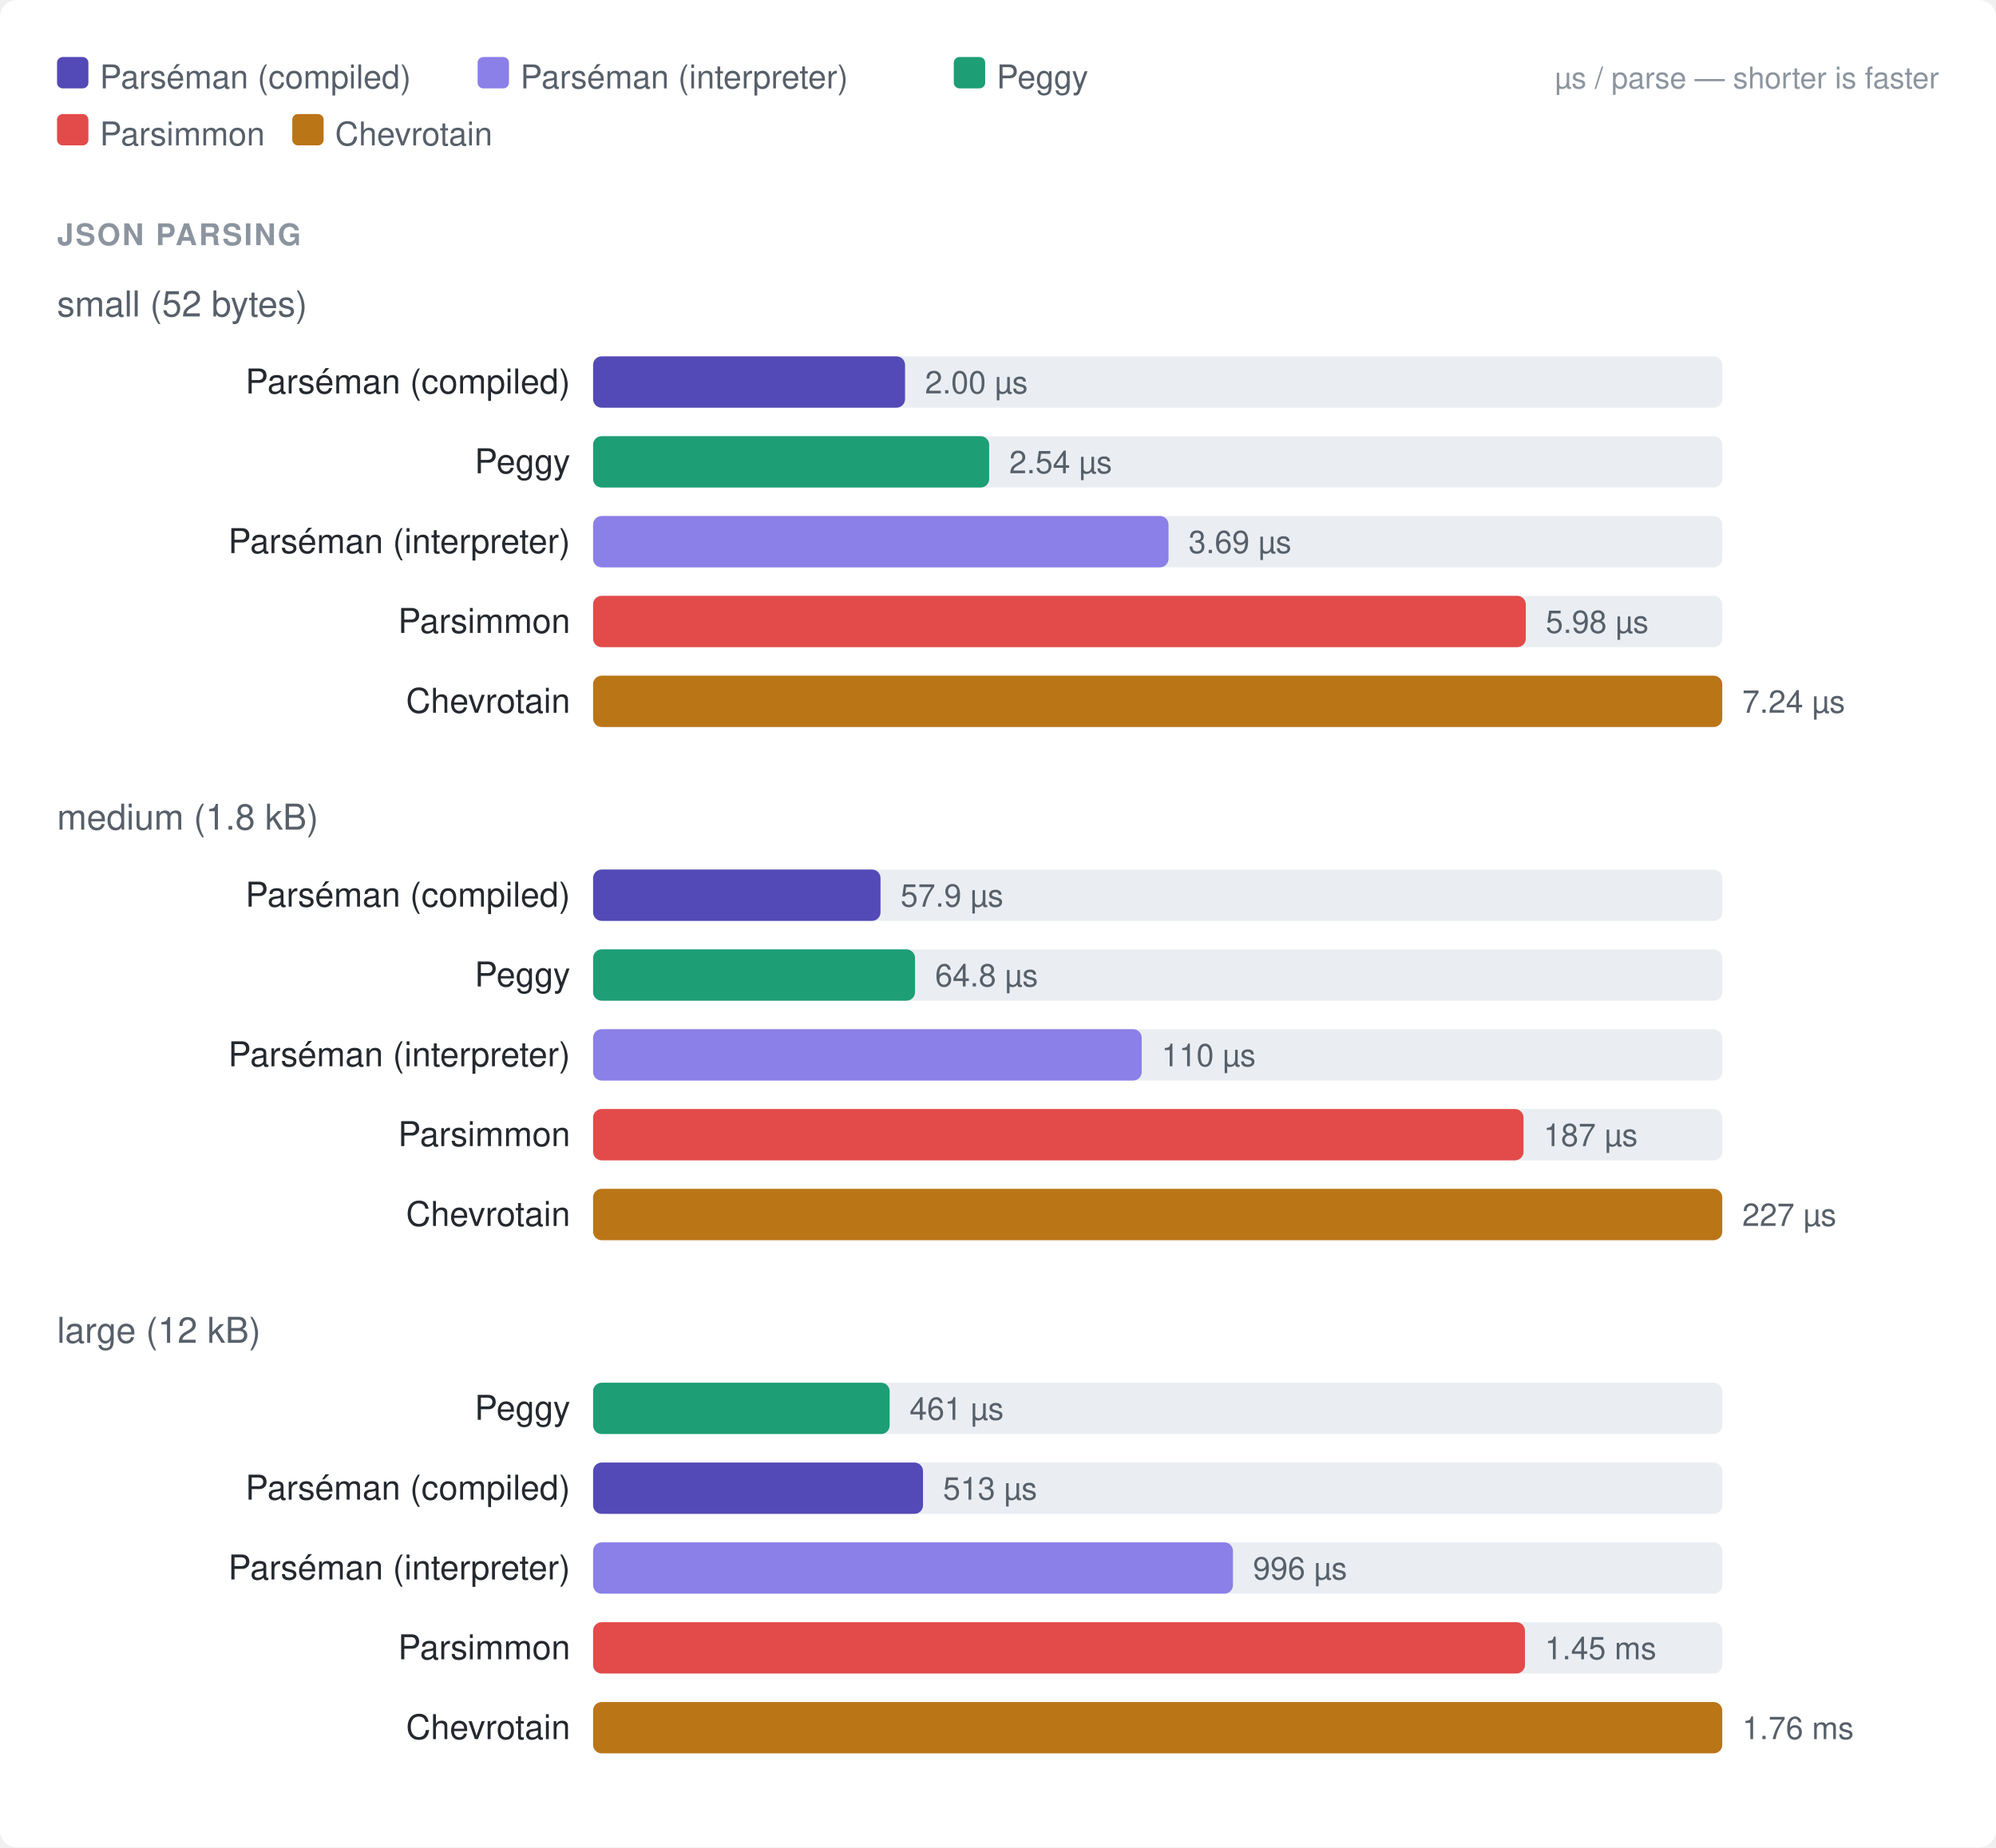
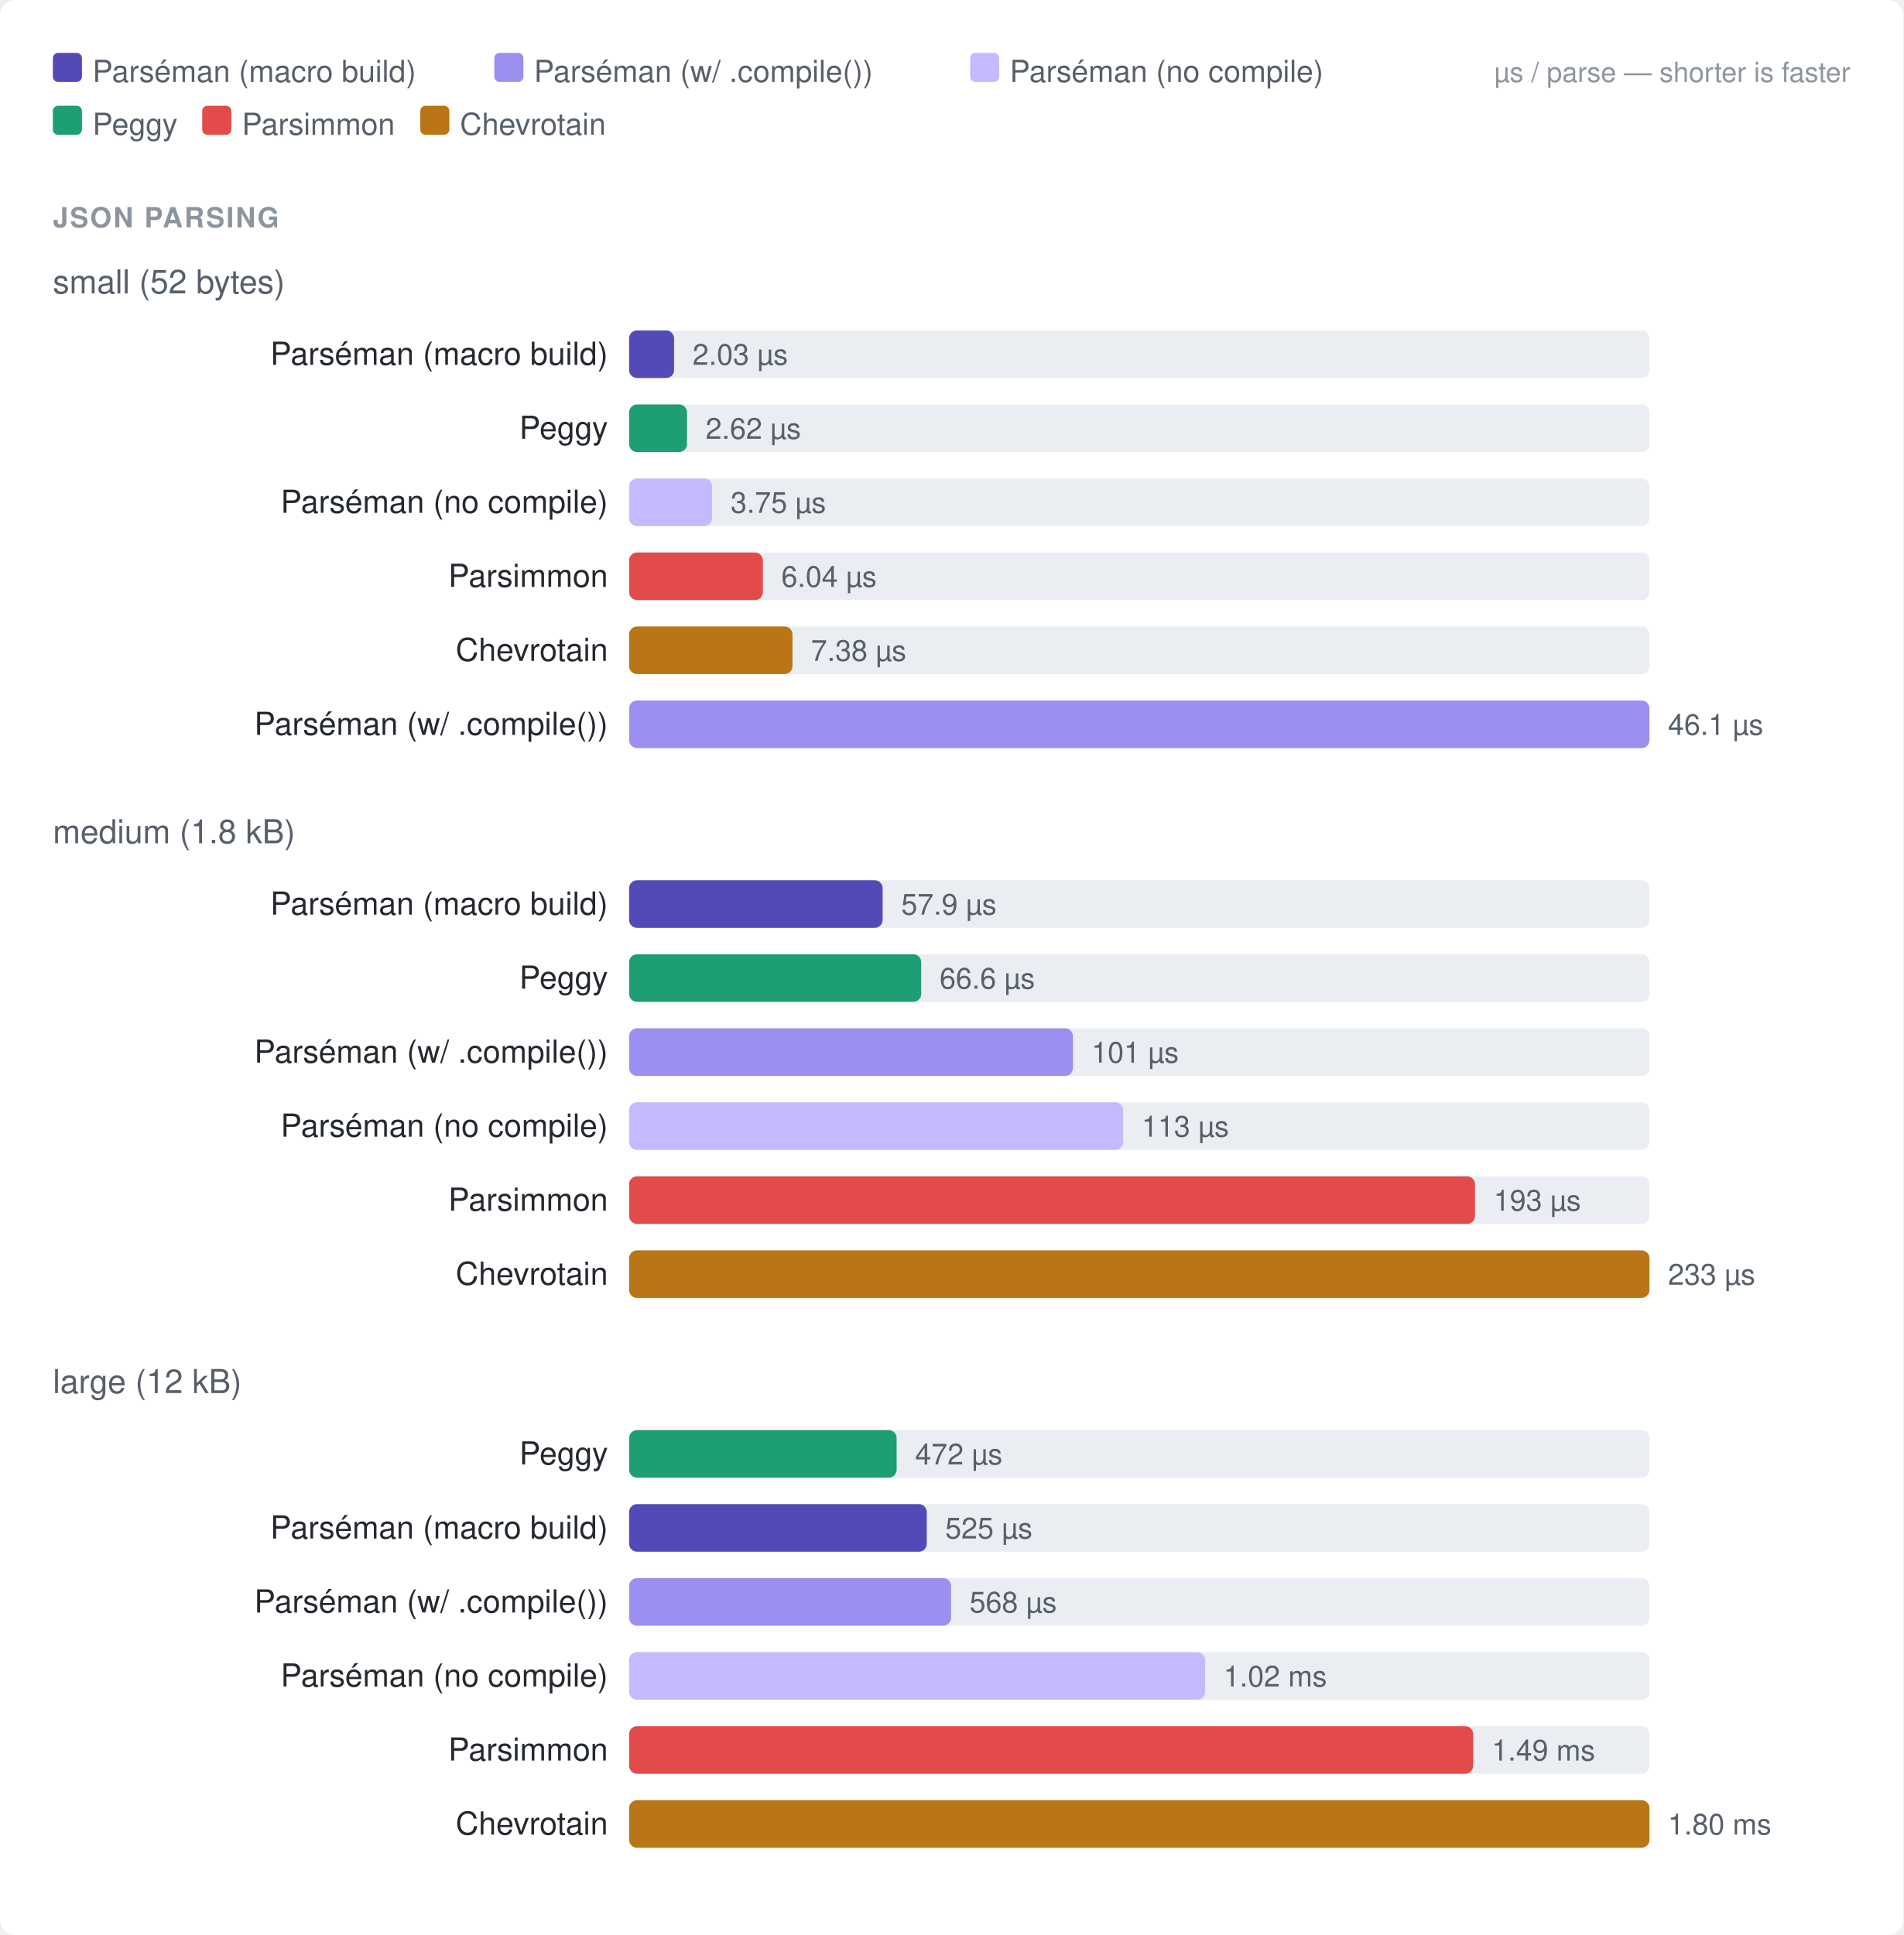
- <svg xmlns="http://www.w3.org/2000/svg" viewBox="0 0 700 648" width="700" height="648">
-   <rect width="700" height="648" fill="white" rx="6" />
+ <svg xmlns="http://www.w3.org/2000/svg" viewBox="0 0 720 732" width="720" height="732">
+   <rect width="720" height="732" fill="white" rx="6" />
  <rect x="20" y="20" width="11" height="11" rx="2" fill="#534AB7" />
-   <text x="35" y="31" font-size="11.5" fill="#57606a" font-family="-apple-system,BlinkMacSystemFont,'Segoe UI',Helvetica,Arial,sans-serif">Parséman (compiled)</text>
-   <rect x="167.5" y="20" width="11" height="11" rx="2" fill="#8B7FE8" />
-   <text x="182.5" y="31" font-size="11.5" fill="#57606a" font-family="-apple-system,BlinkMacSystemFont,'Segoe UI',Helvetica,Arial,sans-serif">Parséman (interpreter)</text>
-   <rect x="334.5" y="20" width="11" height="11" rx="2" fill="#1D9E75" />
-   <text x="349.5" y="31" font-size="11.5" fill="#57606a" font-family="-apple-system,BlinkMacSystemFont,'Segoe UI',Helvetica,Arial,sans-serif">Peggy</text>
-   <rect x="20" y="40" width="11" height="11" rx="2" fill="#E24B4A" />
-   <text x="35" y="51" font-size="11.5" fill="#57606a" font-family="-apple-system,BlinkMacSystemFont,'Segoe UI',Helvetica,Arial,sans-serif">Parsimmon</text>
-   <rect x="102.5" y="40" width="11" height="11" rx="2" fill="#BA7517" />
-   <text x="117.5" y="51" font-size="11.5" fill="#57606a" font-family="-apple-system,BlinkMacSystemFont,'Segoe UI',Helvetica,Arial,sans-serif">Chevrotain</text>
-   <text x="680" y="31" font-size="10.5" fill="#8c959f" text-anchor="end" font-family="-apple-system,BlinkMacSystemFont,'Segoe UI',Helvetica,Arial,sans-serif">µs / parse — shorter is faster</text>
+   <text x="35" y="31" font-size="11.5" fill="#57606a" font-family="-apple-system,BlinkMacSystemFont,'Segoe UI',Helvetica,Arial,sans-serif">Parséman (macro build)</text>
+   <rect x="187" y="20" width="11" height="11" rx="2" fill="#9B8FEF" />
+   <text x="202" y="31" font-size="11.5" fill="#57606a" font-family="-apple-system,BlinkMacSystemFont,'Segoe UI',Helvetica,Arial,sans-serif">Parséman (w/ .compile())</text>
+   <rect x="367" y="20" width="11" height="11" rx="2" fill="#C4BAFF" />
+   <text x="382" y="31" font-size="11.5" fill="#57606a" font-family="-apple-system,BlinkMacSystemFont,'Segoe UI',Helvetica,Arial,sans-serif">Parséman (no compile)</text>
+   <rect x="20" y="40" width="11" height="11" rx="2" fill="#1D9E75" />
+   <text x="35" y="51" font-size="11.5" fill="#57606a" font-family="-apple-system,BlinkMacSystemFont,'Segoe UI',Helvetica,Arial,sans-serif">Peggy</text>
+   <rect x="76.5" y="40" width="11" height="11" rx="2" fill="#E24B4A" />
+   <text x="91.5" y="51" font-size="11.5" fill="#57606a" font-family="-apple-system,BlinkMacSystemFont,'Segoe UI',Helvetica,Arial,sans-serif">Parsimmon</text>
+   <rect x="159" y="40" width="11" height="11" rx="2" fill="#BA7517" />
+   <text x="174" y="51" font-size="11.5" fill="#57606a" font-family="-apple-system,BlinkMacSystemFont,'Segoe UI',Helvetica,Arial,sans-serif">Chevrotain</text>
+   <text x="700" y="31" font-size="10.5" fill="#8c959f" text-anchor="end" font-family="-apple-system,BlinkMacSystemFont,'Segoe UI',Helvetica,Arial,sans-serif">µs / parse — shorter is faster</text>
  <text x="20" y="86" font-size="10.5" font-weight="600" fill="#8c959f" letter-spacing="0.06em" font-family="-apple-system,BlinkMacSystemFont,'Segoe UI',Helvetica,Arial,sans-serif">JSON PARSING</text>
  <text x="20" y="111" font-size="12.5" fill="#57606a" font-family="-apple-system,BlinkMacSystemFont,'Segoe UI',Helvetica,Arial,sans-serif">small  (52 bytes)</text>
-   <text x="200" y="138" text-anchor="end" font-size="12" fill="#24292f" font-family="-apple-system,BlinkMacSystemFont,'Segoe UI',Helvetica,Arial,sans-serif">Parséman (compiled)</text>
-   <rect x="208" y="125" width="396" height="18" rx="3" fill="#eaeef2" />
-   <rect x="208" y="125" width="109.4" height="18" rx="3" fill="#534AB7" />
-   <text x="324.392" y="138" font-size="11" fill="#57606a" font-family="-apple-system,BlinkMacSystemFont,'Segoe UI',Helvetica,Arial,sans-serif">2.00 µs</text>
-   <text x="200" y="166" text-anchor="end" font-size="12" fill="#24292f" font-family="-apple-system,BlinkMacSystemFont,'Segoe UI',Helvetica,Arial,sans-serif">Peggy</text>
-   <rect x="208" y="153" width="396" height="18" rx="3" fill="#eaeef2" />
-   <rect x="208" y="153" width="138.9" height="18" rx="3" fill="#1D9E75" />
-   <text x="353.928" y="166" font-size="11" fill="#57606a" font-family="-apple-system,BlinkMacSystemFont,'Segoe UI',Helvetica,Arial,sans-serif">2.54 µs</text>
-   <text x="200" y="194" text-anchor="end" font-size="12" fill="#24292f" font-family="-apple-system,BlinkMacSystemFont,'Segoe UI',Helvetica,Arial,sans-serif">Parséman (interpreter)</text>
-   <rect x="208" y="181" width="396" height="18" rx="3" fill="#eaeef2" />
-   <rect x="208" y="181" width="201.8" height="18" rx="3" fill="#8B7FE8" />
-   <text x="416.829" y="194" font-size="11" fill="#57606a" font-family="-apple-system,BlinkMacSystemFont,'Segoe UI',Helvetica,Arial,sans-serif">3.69 µs</text>
-   <text x="200" y="222" text-anchor="end" font-size="12" fill="#24292f" font-family="-apple-system,BlinkMacSystemFont,'Segoe UI',Helvetica,Arial,sans-serif">Parsimmon</text>
-   <rect x="208" y="209" width="396" height="18" rx="3" fill="#eaeef2" />
-   <rect x="208" y="209" width="327.1" height="18" rx="3" fill="#E24B4A" />
-   <text x="542.083" y="222" font-size="11" fill="#57606a" font-family="-apple-system,BlinkMacSystemFont,'Segoe UI',Helvetica,Arial,sans-serif">5.98 µs</text>
-   <text x="200" y="250" text-anchor="end" font-size="12" fill="#24292f" font-family="-apple-system,BlinkMacSystemFont,'Segoe UI',Helvetica,Arial,sans-serif">Chevrotain</text>
-   <rect x="208" y="237" width="396" height="18" rx="3" fill="#eaeef2" />
-   <rect x="208" y="237" width="396.0" height="18" rx="3" fill="#BA7517" />
-   <text x="611" y="250" font-size="11" fill="#57606a" font-family="-apple-system,BlinkMacSystemFont,'Segoe UI',Helvetica,Arial,sans-serif">7.24 µs</text>
-   <text x="20" y="291" font-size="12.5" fill="#57606a" font-family="-apple-system,BlinkMacSystemFont,'Segoe UI',Helvetica,Arial,sans-serif">medium  (1.8 kB)</text>
-   <text x="200" y="318" text-anchor="end" font-size="12" fill="#24292f" font-family="-apple-system,BlinkMacSystemFont,'Segoe UI',Helvetica,Arial,sans-serif">Parséman (compiled)</text>
-   <rect x="208" y="305" width="396" height="18" rx="3" fill="#eaeef2" />
-   <rect x="208" y="305" width="100.8" height="18" rx="3" fill="#534AB7" />
-   <text x="315.807" y="318" font-size="11" fill="#57606a" font-family="-apple-system,BlinkMacSystemFont,'Segoe UI',Helvetica,Arial,sans-serif">57.9 µs</text>
-   <text x="200" y="346" text-anchor="end" font-size="12" fill="#24292f" font-family="-apple-system,BlinkMacSystemFont,'Segoe UI',Helvetica,Arial,sans-serif">Peggy</text>
-   <rect x="208" y="333" width="396" height="18" rx="3" fill="#eaeef2" />
-   <rect x="208" y="333" width="112.9" height="18" rx="3" fill="#1D9E75" />
-   <text x="327.949" y="346" font-size="11" fill="#57606a" font-family="-apple-system,BlinkMacSystemFont,'Segoe UI',Helvetica,Arial,sans-serif">64.8 µs</text>
-   <text x="200" y="374" text-anchor="end" font-size="12" fill="#24292f" font-family="-apple-system,BlinkMacSystemFont,'Segoe UI',Helvetica,Arial,sans-serif">Parséman (interpreter)</text>
-   <rect x="208" y="361" width="396" height="18" rx="3" fill="#eaeef2" />
-   <rect x="208" y="361" width="192.4" height="18" rx="3" fill="#8B7FE8" />
-   <text x="407.365" y="374" font-size="11" fill="#57606a" font-family="-apple-system,BlinkMacSystemFont,'Segoe UI',Helvetica,Arial,sans-serif">110 µs</text>
-   <text x="200" y="402" text-anchor="end" font-size="12" fill="#24292f" font-family="-apple-system,BlinkMacSystemFont,'Segoe UI',Helvetica,Arial,sans-serif">Parsimmon</text>
-   <rect x="208" y="389" width="396" height="18" rx="3" fill="#eaeef2" />
-   <rect x="208" y="389" width="326.3" height="18" rx="3" fill="#E24B4A" />
-   <text x="541.322" y="402" font-size="11" fill="#57606a" font-family="-apple-system,BlinkMacSystemFont,'Segoe UI',Helvetica,Arial,sans-serif">187 µs</text>
-   <text x="200" y="430" text-anchor="end" font-size="12" fill="#24292f" font-family="-apple-system,BlinkMacSystemFont,'Segoe UI',Helvetica,Arial,sans-serif">Chevrotain</text>
-   <rect x="208" y="417" width="396" height="18" rx="3" fill="#eaeef2" />
-   <rect x="208" y="417" width="396.0" height="18" rx="3" fill="#BA7517" />
-   <text x="611" y="430" font-size="11" fill="#57606a" font-family="-apple-system,BlinkMacSystemFont,'Segoe UI',Helvetica,Arial,sans-serif">227 µs</text>
-   <text x="20" y="471" font-size="12.5" fill="#57606a" font-family="-apple-system,BlinkMacSystemFont,'Segoe UI',Helvetica,Arial,sans-serif">large  (12 kB)</text>
-   <text x="200" y="498" text-anchor="end" font-size="12" fill="#24292f" font-family="-apple-system,BlinkMacSystemFont,'Segoe UI',Helvetica,Arial,sans-serif">Peggy</text>
-   <rect x="208" y="485" width="396" height="18" rx="3" fill="#eaeef2" />
-   <rect x="208" y="485" width="104.0" height="18" rx="3" fill="#1D9E75" />
-   <text x="318.987" y="498" font-size="11" fill="#57606a" font-family="-apple-system,BlinkMacSystemFont,'Segoe UI',Helvetica,Arial,sans-serif">461 µs</text>
-   <text x="200" y="526" text-anchor="end" font-size="12" fill="#24292f" font-family="-apple-system,BlinkMacSystemFont,'Segoe UI',Helvetica,Arial,sans-serif">Parséman (compiled)</text>
-   <rect x="208" y="513" width="396" height="18" rx="3" fill="#eaeef2" />
-   <rect x="208" y="513" width="115.7" height="18" rx="3" fill="#534AB7" />
-   <text x="330.701" y="526" font-size="11" fill="#57606a" font-family="-apple-system,BlinkMacSystemFont,'Segoe UI',Helvetica,Arial,sans-serif">513 µs</text>
-   <text x="200" y="554" text-anchor="end" font-size="12" fill="#24292f" font-family="-apple-system,BlinkMacSystemFont,'Segoe UI',Helvetica,Arial,sans-serif">Parséman (interpreter)</text>
-   <rect x="208" y="541" width="396" height="18" rx="3" fill="#eaeef2" />
-   <rect x="208" y="541" width="224.4" height="18" rx="3" fill="#8B7FE8" />
-   <text x="439.408" y="554" font-size="11" fill="#57606a" font-family="-apple-system,BlinkMacSystemFont,'Segoe UI',Helvetica,Arial,sans-serif">996 µs</text>
-   <text x="200" y="582" text-anchor="end" font-size="12" fill="#24292f" font-family="-apple-system,BlinkMacSystemFont,'Segoe UI',Helvetica,Arial,sans-serif">Parsimmon</text>
-   <rect x="208" y="569" width="396" height="18" rx="3" fill="#eaeef2" />
-   <rect x="208" y="569" width="326.8" height="18" rx="3" fill="#E24B4A" />
-   <text x="541.77" y="582" font-size="11" fill="#57606a" font-family="-apple-system,BlinkMacSystemFont,'Segoe UI',Helvetica,Arial,sans-serif">1.45 ms</text>
-   <text x="200" y="610" text-anchor="end" font-size="12" fill="#24292f" font-family="-apple-system,BlinkMacSystemFont,'Segoe UI',Helvetica,Arial,sans-serif">Chevrotain</text>
-   <rect x="208" y="597" width="396" height="18" rx="3" fill="#eaeef2" />
-   <rect x="208" y="597" width="396.0" height="18" rx="3" fill="#BA7517" />
-   <text x="611" y="610" font-size="11" fill="#57606a" font-family="-apple-system,BlinkMacSystemFont,'Segoe UI',Helvetica,Arial,sans-serif">1.76 ms</text>
+   <text x="230" y="138" text-anchor="end" font-size="12" fill="#24292f" font-family="-apple-system,BlinkMacSystemFont,'Segoe UI',Helvetica,Arial,sans-serif">Parséman (macro build)</text>
+   <rect x="238" y="125" width="386" height="18" rx="3" fill="#eaeef2" />
+   <rect x="238" y="125" width="17.0" height="18" rx="3" fill="#534AB7" />
+   <text x="261.997" y="138" font-size="11" fill="#57606a" font-family="-apple-system,BlinkMacSystemFont,'Segoe UI',Helvetica,Arial,sans-serif">2.03 µs</text>
+   <text x="230" y="166" text-anchor="end" font-size="12" fill="#24292f" font-family="-apple-system,BlinkMacSystemFont,'Segoe UI',Helvetica,Arial,sans-serif">Peggy</text>
+   <rect x="238" y="153" width="386" height="18" rx="3" fill="#eaeef2" />
+   <rect x="238" y="153" width="21.9" height="18" rx="3" fill="#1D9E75" />
+   <text x="266.938" y="166" font-size="11" fill="#57606a" font-family="-apple-system,BlinkMacSystemFont,'Segoe UI',Helvetica,Arial,sans-serif">2.62 µs</text>
+   <text x="230" y="194" text-anchor="end" font-size="12" fill="#24292f" font-family="-apple-system,BlinkMacSystemFont,'Segoe UI',Helvetica,Arial,sans-serif">Parséman (no compile)</text>
+   <rect x="238" y="181" width="386" height="18" rx="3" fill="#eaeef2" />
+   <rect x="238" y="181" width="31.4" height="18" rx="3" fill="#C4BAFF" />
+   <text x="276.399" y="194" font-size="11" fill="#57606a" font-family="-apple-system,BlinkMacSystemFont,'Segoe UI',Helvetica,Arial,sans-serif">3.75 µs</text>
+   <text x="230" y="222" text-anchor="end" font-size="12" fill="#24292f" font-family="-apple-system,BlinkMacSystemFont,'Segoe UI',Helvetica,Arial,sans-serif">Parsimmon</text>
+   <rect x="238" y="209" width="386" height="18" rx="3" fill="#eaeef2" />
+   <rect x="238" y="209" width="50.6" height="18" rx="3" fill="#E24B4A" />
+   <text x="295.574" y="222" font-size="11" fill="#57606a" font-family="-apple-system,BlinkMacSystemFont,'Segoe UI',Helvetica,Arial,sans-serif">6.04 µs</text>
+   <text x="230" y="250" text-anchor="end" font-size="12" fill="#24292f" font-family="-apple-system,BlinkMacSystemFont,'Segoe UI',Helvetica,Arial,sans-serif">Chevrotain</text>
+   <rect x="238" y="237" width="386" height="18" rx="3" fill="#eaeef2" />
+   <rect x="238" y="237" width="61.8" height="18" rx="3" fill="#BA7517" />
+   <text x="306.793" y="250" font-size="11" fill="#57606a" font-family="-apple-system,BlinkMacSystemFont,'Segoe UI',Helvetica,Arial,sans-serif">7.38 µs</text>
+   <text x="230" y="278" text-anchor="end" font-size="12" fill="#24292f" font-family="-apple-system,BlinkMacSystemFont,'Segoe UI',Helvetica,Arial,sans-serif">Parséman (w/ .compile())</text>
+   <rect x="238" y="265" width="386" height="18" rx="3" fill="#eaeef2" />
+   <rect x="238" y="265" width="386.0" height="18" rx="3" fill="#9B8FEF" />
+   <text x="631" y="278" font-size="11" fill="#57606a" font-family="-apple-system,BlinkMacSystemFont,'Segoe UI',Helvetica,Arial,sans-serif">46.1 µs</text>
+   <text x="20" y="319" font-size="12.5" fill="#57606a" font-family="-apple-system,BlinkMacSystemFont,'Segoe UI',Helvetica,Arial,sans-serif">medium  (1.8 kB)</text>
+   <text x="230" y="346" text-anchor="end" font-size="12" fill="#24292f" font-family="-apple-system,BlinkMacSystemFont,'Segoe UI',Helvetica,Arial,sans-serif">Parséman (macro build)</text>
+   <rect x="238" y="333" width="386" height="18" rx="3" fill="#eaeef2" />
+   <rect x="238" y="333" width="95.9" height="18" rx="3" fill="#534AB7" />
+   <text x="340.936" y="346" font-size="11" fill="#57606a" font-family="-apple-system,BlinkMacSystemFont,'Segoe UI',Helvetica,Arial,sans-serif">57.9 µs</text>
+   <text x="230" y="374" text-anchor="end" font-size="12" fill="#24292f" font-family="-apple-system,BlinkMacSystemFont,'Segoe UI',Helvetica,Arial,sans-serif">Peggy</text>
+   <rect x="238" y="361" width="386" height="18" rx="3" fill="#eaeef2" />
+   <rect x="238" y="361" width="110.5" height="18" rx="3" fill="#1D9E75" />
+   <text x="355.456" y="374" font-size="11" fill="#57606a" font-family="-apple-system,BlinkMacSystemFont,'Segoe UI',Helvetica,Arial,sans-serif">66.6 µs</text>
+   <text x="230" y="402" text-anchor="end" font-size="12" fill="#24292f" font-family="-apple-system,BlinkMacSystemFont,'Segoe UI',Helvetica,Arial,sans-serif">Parséman (w/ .compile())</text>
+   <rect x="238" y="389" width="386" height="18" rx="3" fill="#eaeef2" />
+   <rect x="238" y="389" width="167.9" height="18" rx="3" fill="#9B8FEF" />
+   <text x="412.922" y="402" font-size="11" fill="#57606a" font-family="-apple-system,BlinkMacSystemFont,'Segoe UI',Helvetica,Arial,sans-serif">101 µs</text>
+   <text x="230" y="430" text-anchor="end" font-size="12" fill="#24292f" font-family="-apple-system,BlinkMacSystemFont,'Segoe UI',Helvetica,Arial,sans-serif">Parséman (no compile)</text>
+   <rect x="238" y="417" width="386" height="18" rx="3" fill="#eaeef2" />
+   <rect x="238" y="417" width="186.9" height="18" rx="3" fill="#C4BAFF" />
+   <text x="431.9" y="430" font-size="11" fill="#57606a" font-family="-apple-system,BlinkMacSystemFont,'Segoe UI',Helvetica,Arial,sans-serif">113 µs</text>
+   <text x="230" y="458" text-anchor="end" font-size="12" fill="#24292f" font-family="-apple-system,BlinkMacSystemFont,'Segoe UI',Helvetica,Arial,sans-serif">Parsimmon</text>
+   <rect x="238" y="445" width="386" height="18" rx="3" fill="#eaeef2" />
+   <rect x="238" y="445" width="320.0" height="18" rx="3" fill="#E24B4A" />
+   <text x="565.048" y="458" font-size="11" fill="#57606a" font-family="-apple-system,BlinkMacSystemFont,'Segoe UI',Helvetica,Arial,sans-serif">193 µs</text>
+   <text x="230" y="486" text-anchor="end" font-size="12" fill="#24292f" font-family="-apple-system,BlinkMacSystemFont,'Segoe UI',Helvetica,Arial,sans-serif">Chevrotain</text>
+   <rect x="238" y="473" width="386" height="18" rx="3" fill="#eaeef2" />
+   <rect x="238" y="473" width="386.0" height="18" rx="3" fill="#BA7517" />
+   <text x="631" y="486" font-size="11" fill="#57606a" font-family="-apple-system,BlinkMacSystemFont,'Segoe UI',Helvetica,Arial,sans-serif">233 µs</text>
+   <text x="20" y="527" font-size="12.5" fill="#57606a" font-family="-apple-system,BlinkMacSystemFont,'Segoe UI',Helvetica,Arial,sans-serif">large  (12 kB)</text>
+   <text x="230" y="554" text-anchor="end" font-size="12" fill="#24292f" font-family="-apple-system,BlinkMacSystemFont,'Segoe UI',Helvetica,Arial,sans-serif">Peggy</text>
+   <rect x="238" y="541" width="386" height="18" rx="3" fill="#eaeef2" />
+   <rect x="238" y="541" width="101.2" height="18" rx="3" fill="#1D9E75" />
+   <text x="346.198" y="554" font-size="11" fill="#57606a" font-family="-apple-system,BlinkMacSystemFont,'Segoe UI',Helvetica,Arial,sans-serif">472 µs</text>
+   <text x="230" y="582" text-anchor="end" font-size="12" fill="#24292f" font-family="-apple-system,BlinkMacSystemFont,'Segoe UI',Helvetica,Arial,sans-serif">Parséman (macro build)</text>
+   <rect x="238" y="569" width="386" height="18" rx="3" fill="#eaeef2" />
+   <rect x="238" y="569" width="112.6" height="18" rx="3" fill="#534AB7" />
+   <text x="357.564" y="582" font-size="11" fill="#57606a" font-family="-apple-system,BlinkMacSystemFont,'Segoe UI',Helvetica,Arial,sans-serif">525 µs</text>
+   <text x="230" y="610" text-anchor="end" font-size="12" fill="#24292f" font-family="-apple-system,BlinkMacSystemFont,'Segoe UI',Helvetica,Arial,sans-serif">Parséman (w/ .compile())</text>
+   <rect x="238" y="597" width="386" height="18" rx="3" fill="#eaeef2" />
+   <rect x="238" y="597" width="121.8" height="18" rx="3" fill="#9B8FEF" />
+   <text x="366.765" y="610" font-size="11" fill="#57606a" font-family="-apple-system,BlinkMacSystemFont,'Segoe UI',Helvetica,Arial,sans-serif">568 µs</text>
+   <text x="230" y="638" text-anchor="end" font-size="12" fill="#24292f" font-family="-apple-system,BlinkMacSystemFont,'Segoe UI',Helvetica,Arial,sans-serif">Parséman (no compile)</text>
+   <rect x="238" y="625" width="386" height="18" rx="3" fill="#eaeef2" />
+   <rect x="238" y="625" width="217.9" height="18" rx="3" fill="#C4BAFF" />
+   <text x="462.863" y="638" font-size="11" fill="#57606a" font-family="-apple-system,BlinkMacSystemFont,'Segoe UI',Helvetica,Arial,sans-serif">1.02 ms</text>
+   <text x="230" y="666" text-anchor="end" font-size="12" fill="#24292f" font-family="-apple-system,BlinkMacSystemFont,'Segoe UI',Helvetica,Arial,sans-serif">Parsimmon</text>
+   <rect x="238" y="653" width="386" height="18" rx="3" fill="#eaeef2" />
+   <rect x="238" y="653" width="319.3" height="18" rx="3" fill="#E24B4A" />
+   <text x="564.331" y="666" font-size="11" fill="#57606a" font-family="-apple-system,BlinkMacSystemFont,'Segoe UI',Helvetica,Arial,sans-serif">1.49 ms</text>
+   <text x="230" y="694" text-anchor="end" font-size="12" fill="#24292f" font-family="-apple-system,BlinkMacSystemFont,'Segoe UI',Helvetica,Arial,sans-serif">Chevrotain</text>
+   <rect x="238" y="681" width="386" height="18" rx="3" fill="#eaeef2" />
+   <rect x="238" y="681" width="386.0" height="18" rx="3" fill="#BA7517" />
+   <text x="631" y="694" font-size="11" fill="#57606a" font-family="-apple-system,BlinkMacSystemFont,'Segoe UI',Helvetica,Arial,sans-serif">1.80 ms</text>
</svg>
